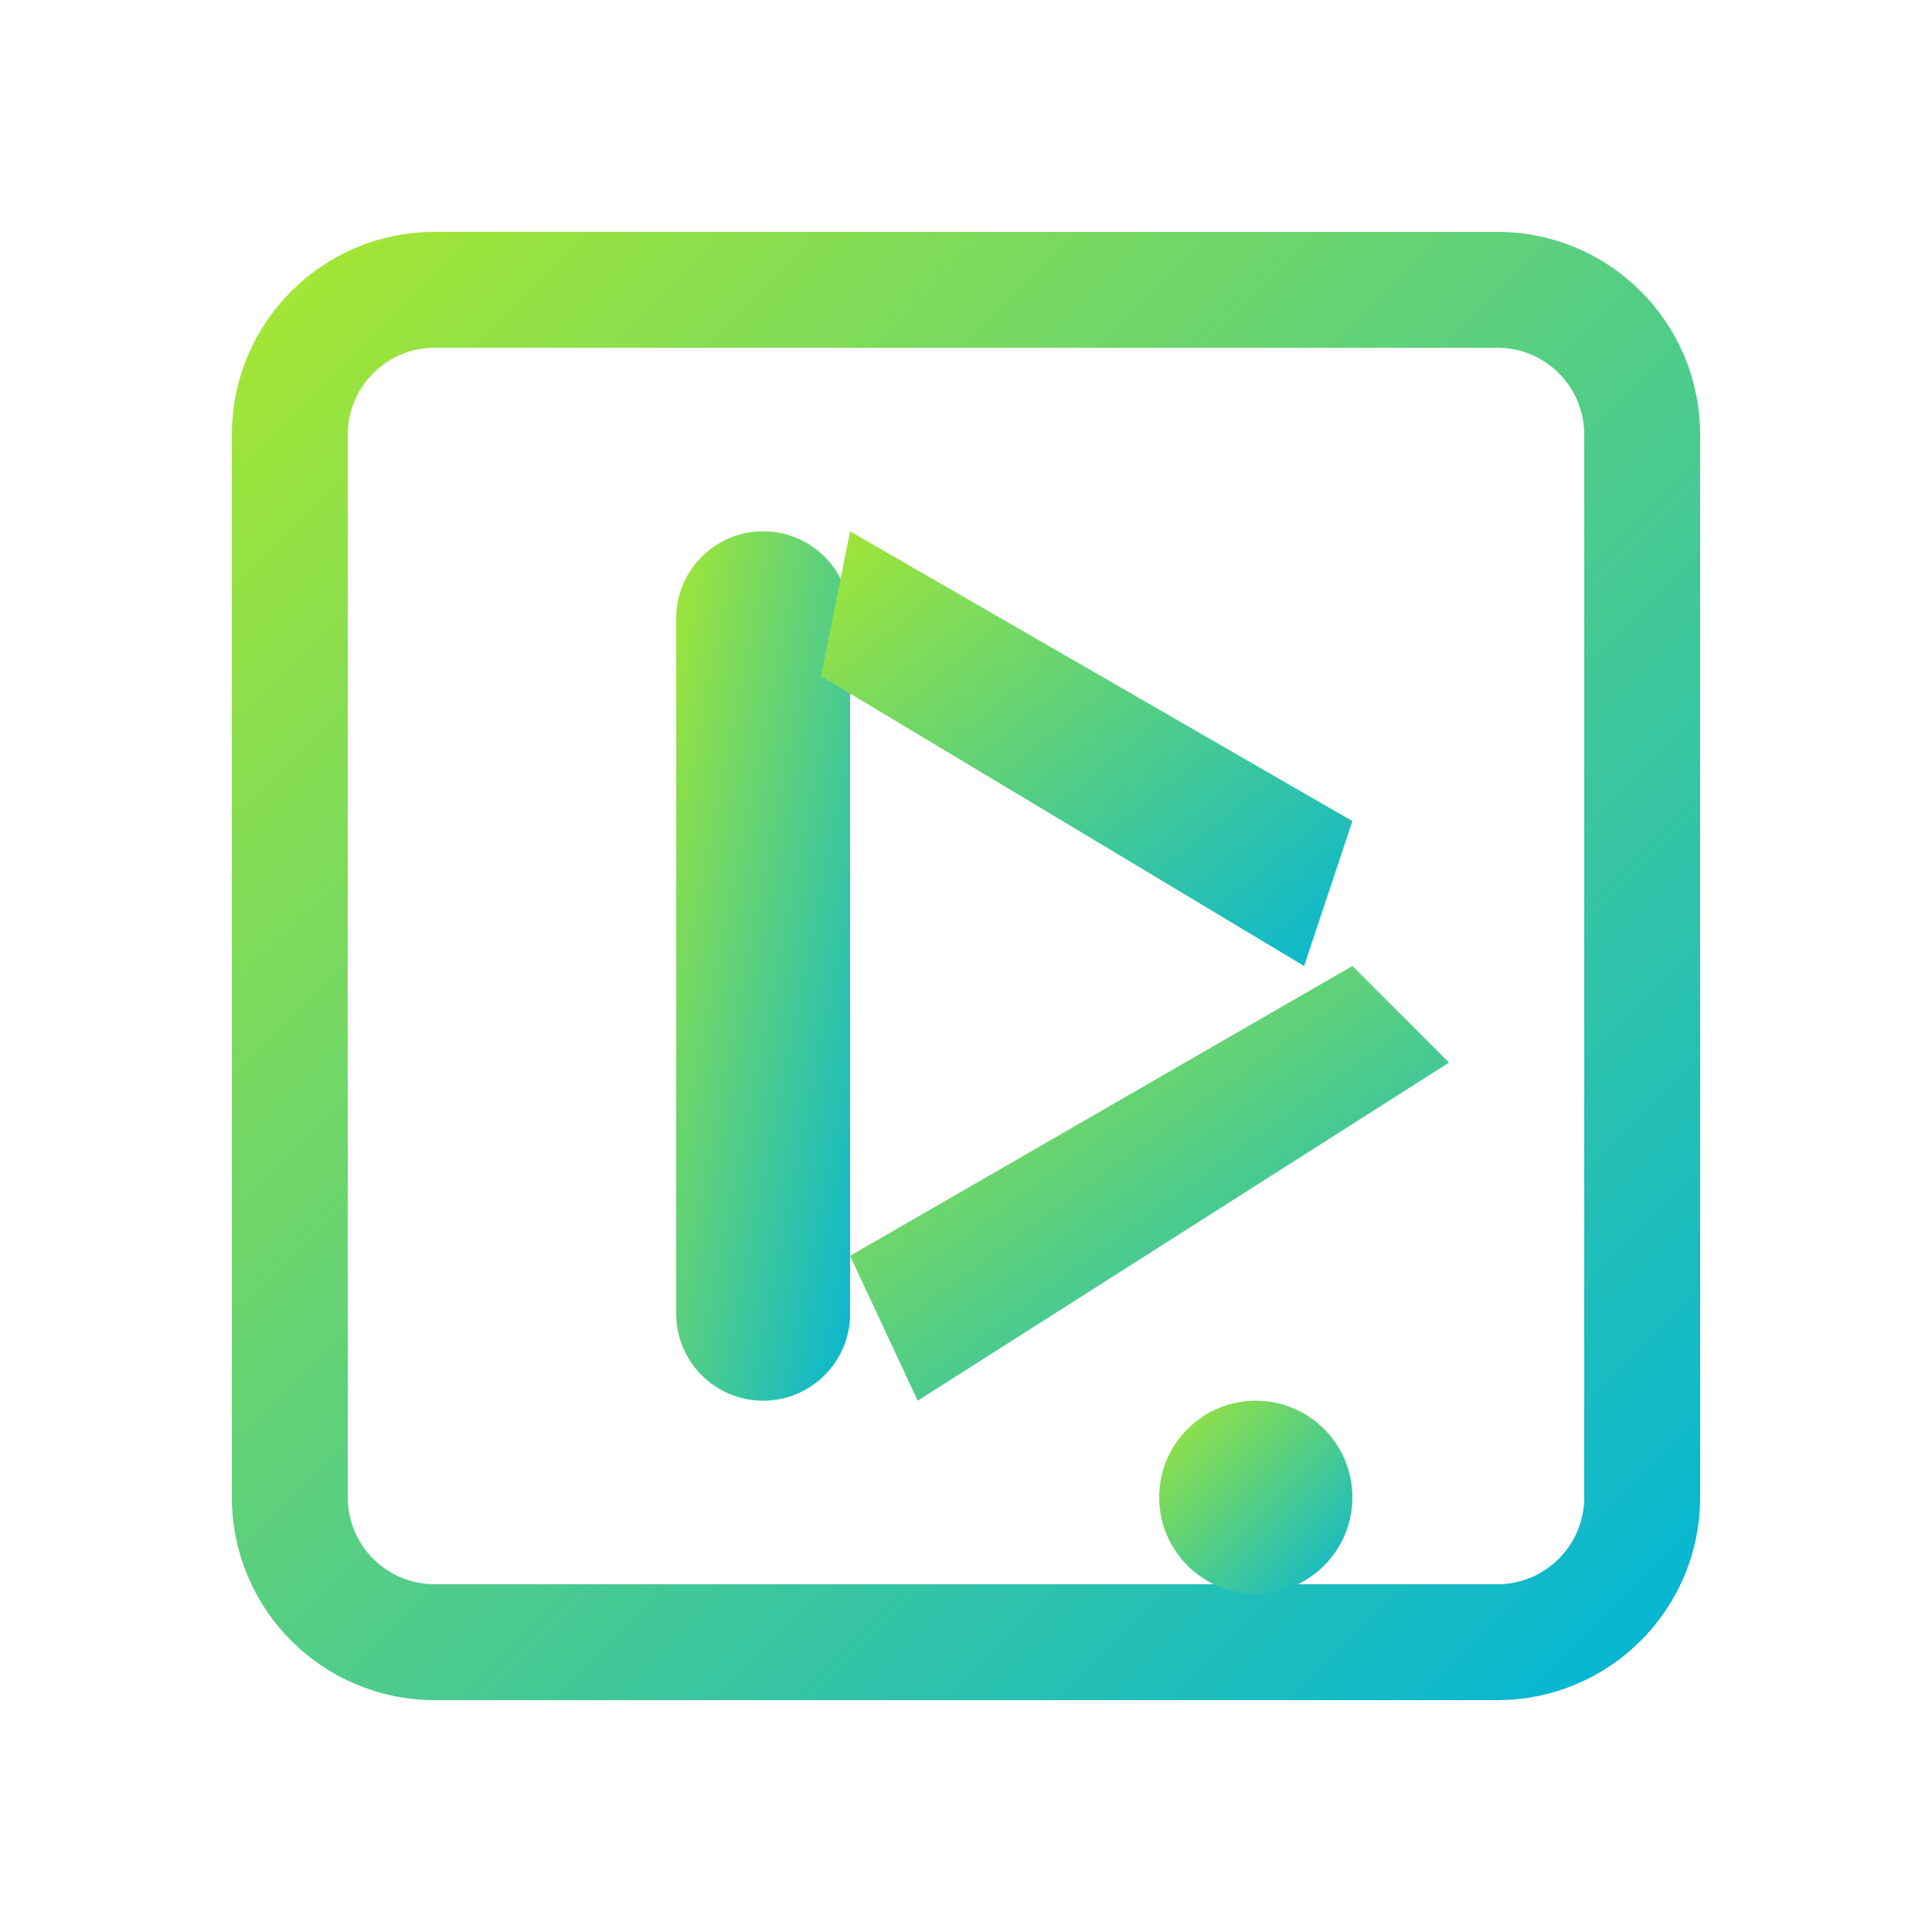
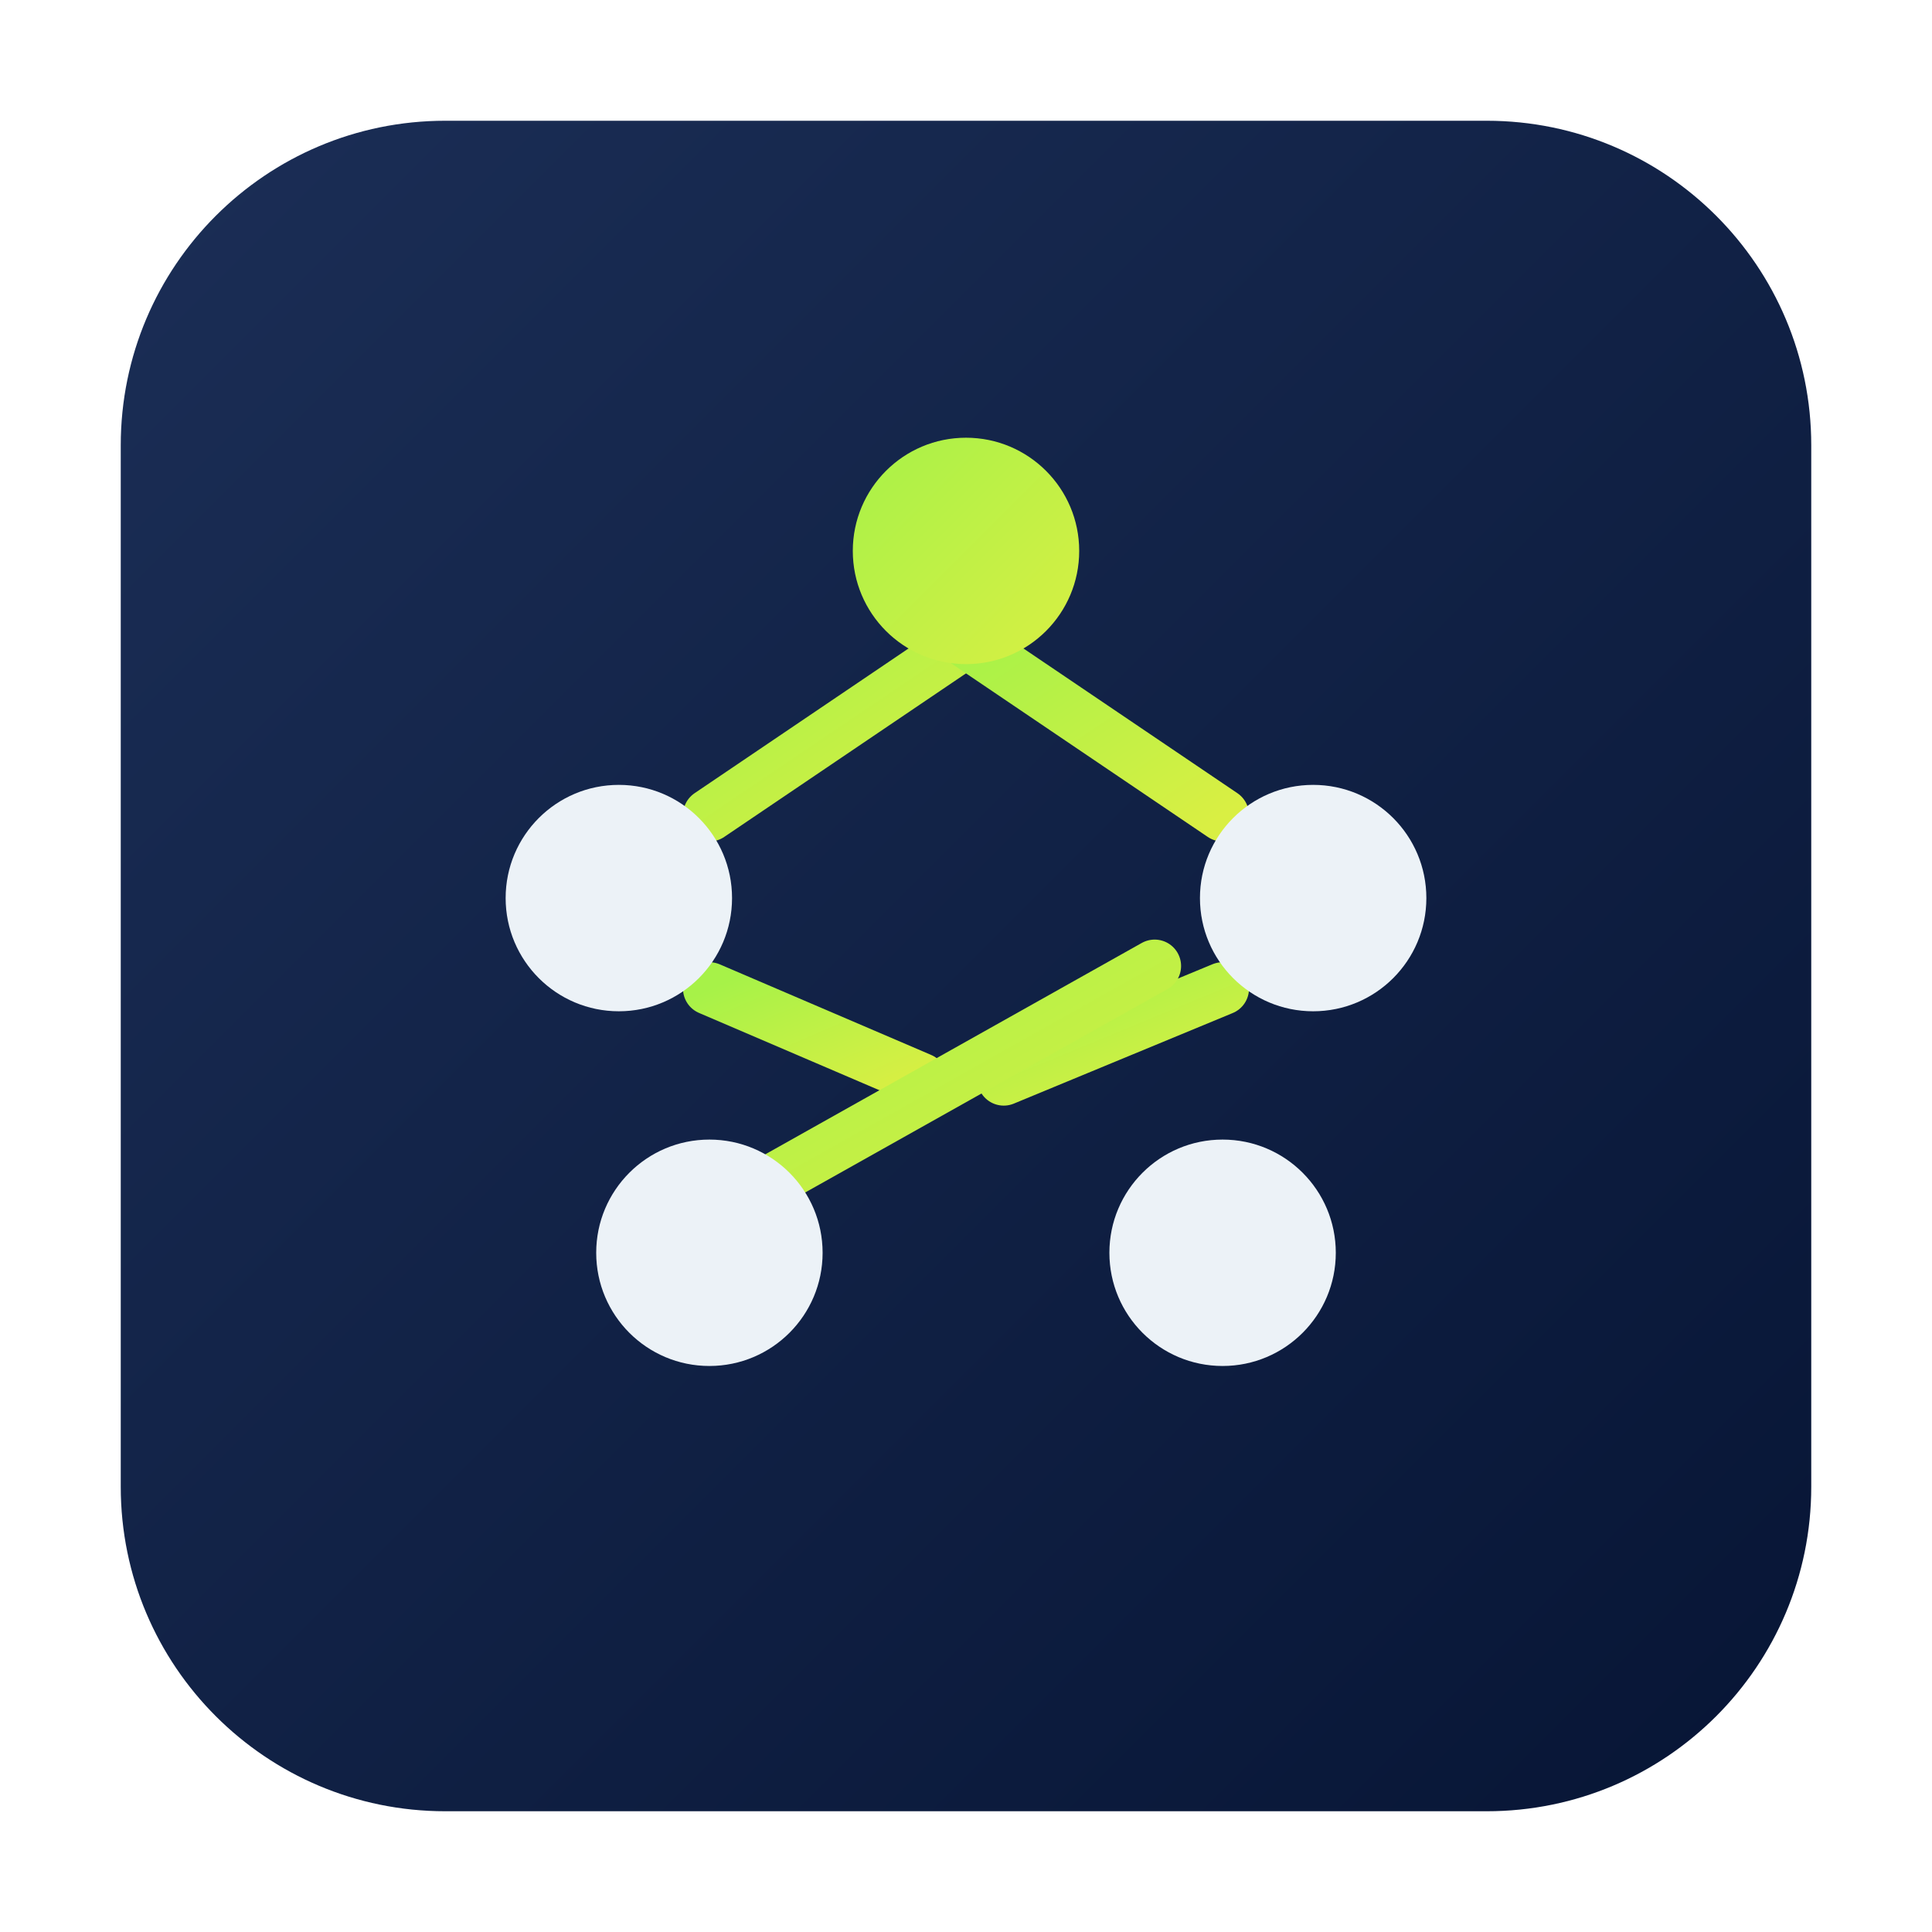
- <svg xmlns="http://www.w3.org/2000/svg" viewBox="0 0 200 200" width="200" height="200">
+ <svg xmlns="http://www.w3.org/2000/svg" viewBox="0 0 512 512" width="512" height="512">
  <defs>
-     <linearGradient id="logoGradient" x1="0%" y1="0%" x2="100%" y2="100%">
-       <stop offset="0%" style="stop-color:#a3e635;stop-opacity:1" />
-       <stop offset="100%" style="stop-color:#06b6d4;stop-opacity:1" />
+     <linearGradient id="bg" x1="0%" y1="0%" x2="100%" y2="100%">
+       <stop offset="0%" stop-color="#1b2e56" />
+       <stop offset="100%" stop-color="#071535" />
    </linearGradient>
+     <linearGradient id="lime" x1="0%" y1="0%" x2="100%" y2="100%">
+       <stop offset="0%" stop-color="#a7f248" />
+       <stop offset="100%" stop-color="#d9ef43" />
+     </linearGradient>
+     <style>
+       .link{stroke:url(#lime);stroke-width:14;stroke-linecap:round;stroke-linejoin:round}
+     </style>
  </defs>
-   <rect x="30" y="30" width="140" height="140" rx="15" ry="15" fill="none" stroke="url(#logoGradient)" stroke-width="12" />
-   <g fill="url(#logoGradient)">
-     <rect x="70" y="55" width="18" height="90" rx="9" ry="9" />
-     <path d="M 88 55 L 140 85 L 135 100 L 85 70 Z" fill="url(#logoGradient)" />
-     <path d="M 88 130 L 140 100 L 150 110 L 95 145 Z" fill="url(#logoGradient)" />
-     <circle cx="130" cy="155" r="10" fill="url(#logoGradient)" />
-   </g>
+   <rect x="32" y="32" width="448" height="448" rx="86" fill="url(#bg)" />
+   <line class="link" x1="256" y1="170" x2="188" y2="216" />
+   <line class="link" x1="256" y1="170" x2="324" y2="216" />
+   <line class="link" x1="188" y1="262" x2="244" y2="286" />
+   <line class="link" x1="324" y1="262" x2="266" y2="286" />
+   <line class="link" x1="192" y1="320" x2="306" y2="256" />
+   <circle cx="256" cy="146" r="30" fill="url(#lime)" />
+   <circle cx="164" cy="238" r="30" fill="#ecf2f7" />
+   <circle cx="348" cy="238" r="30" fill="#ecf2f7" />
+   <circle cx="188" cy="332" r="30" fill="#ecf2f7" />
+   <circle cx="324" cy="332" r="30" fill="#ecf2f7" />
</svg>
